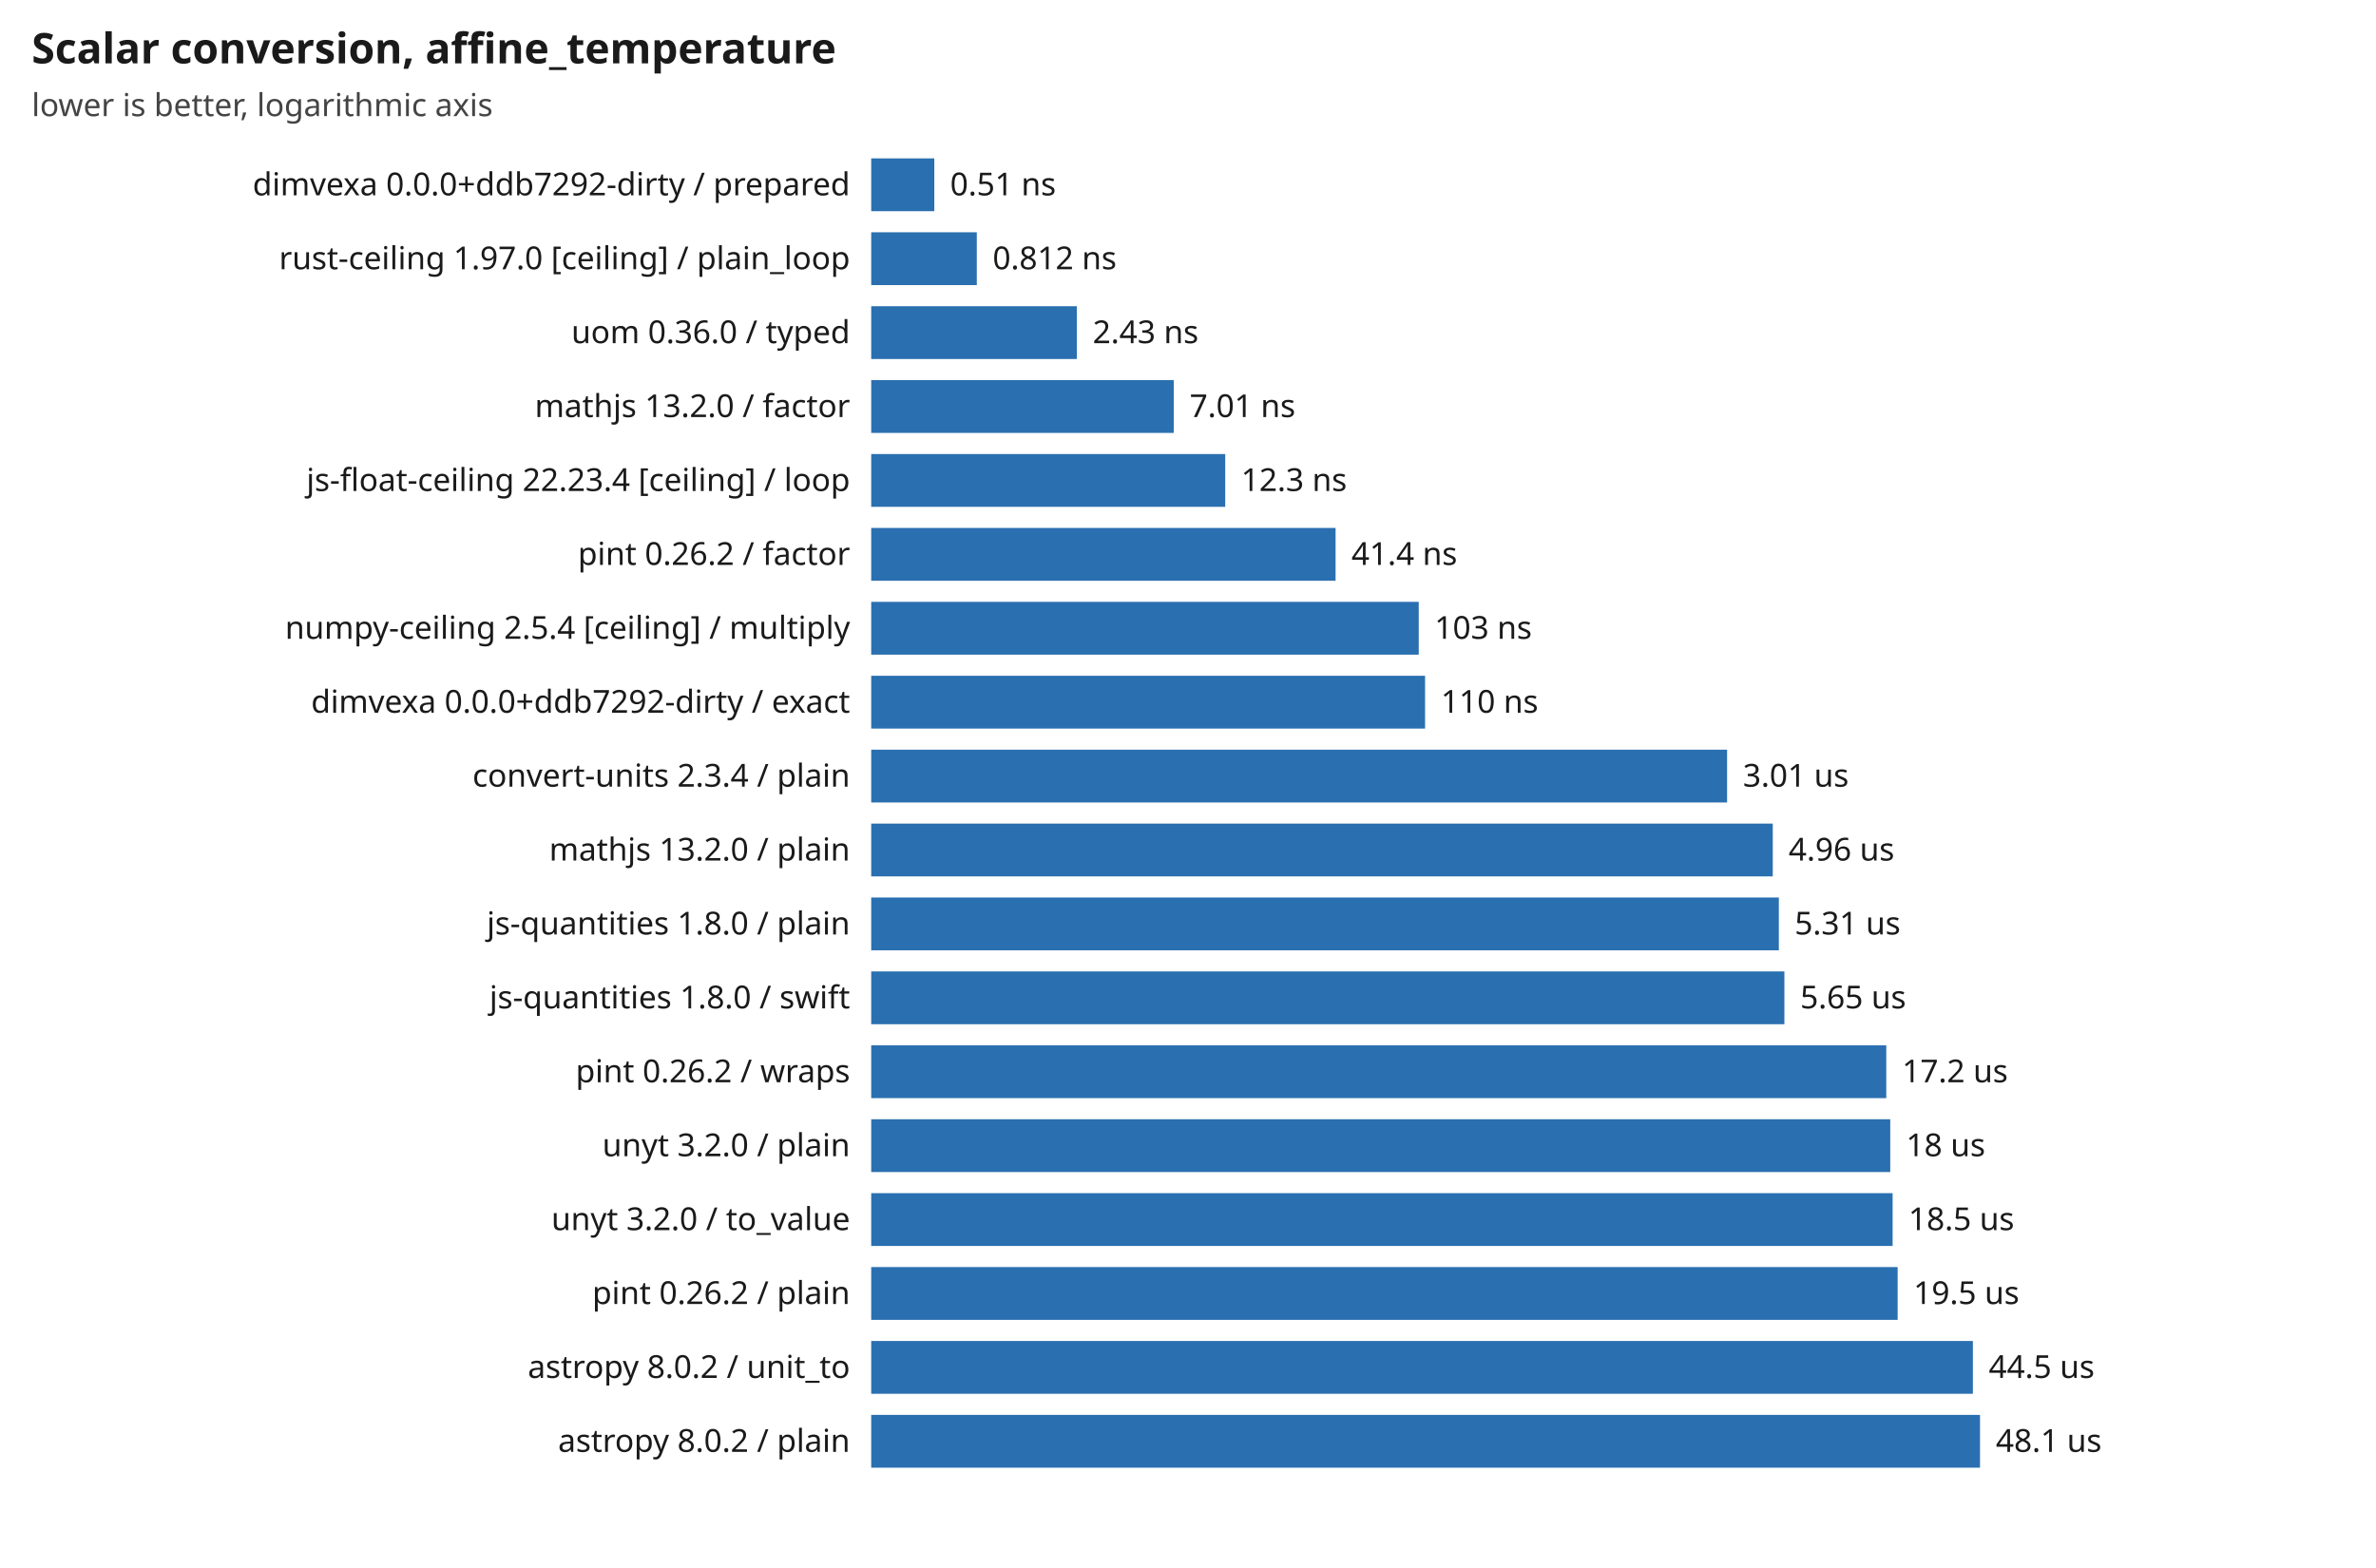
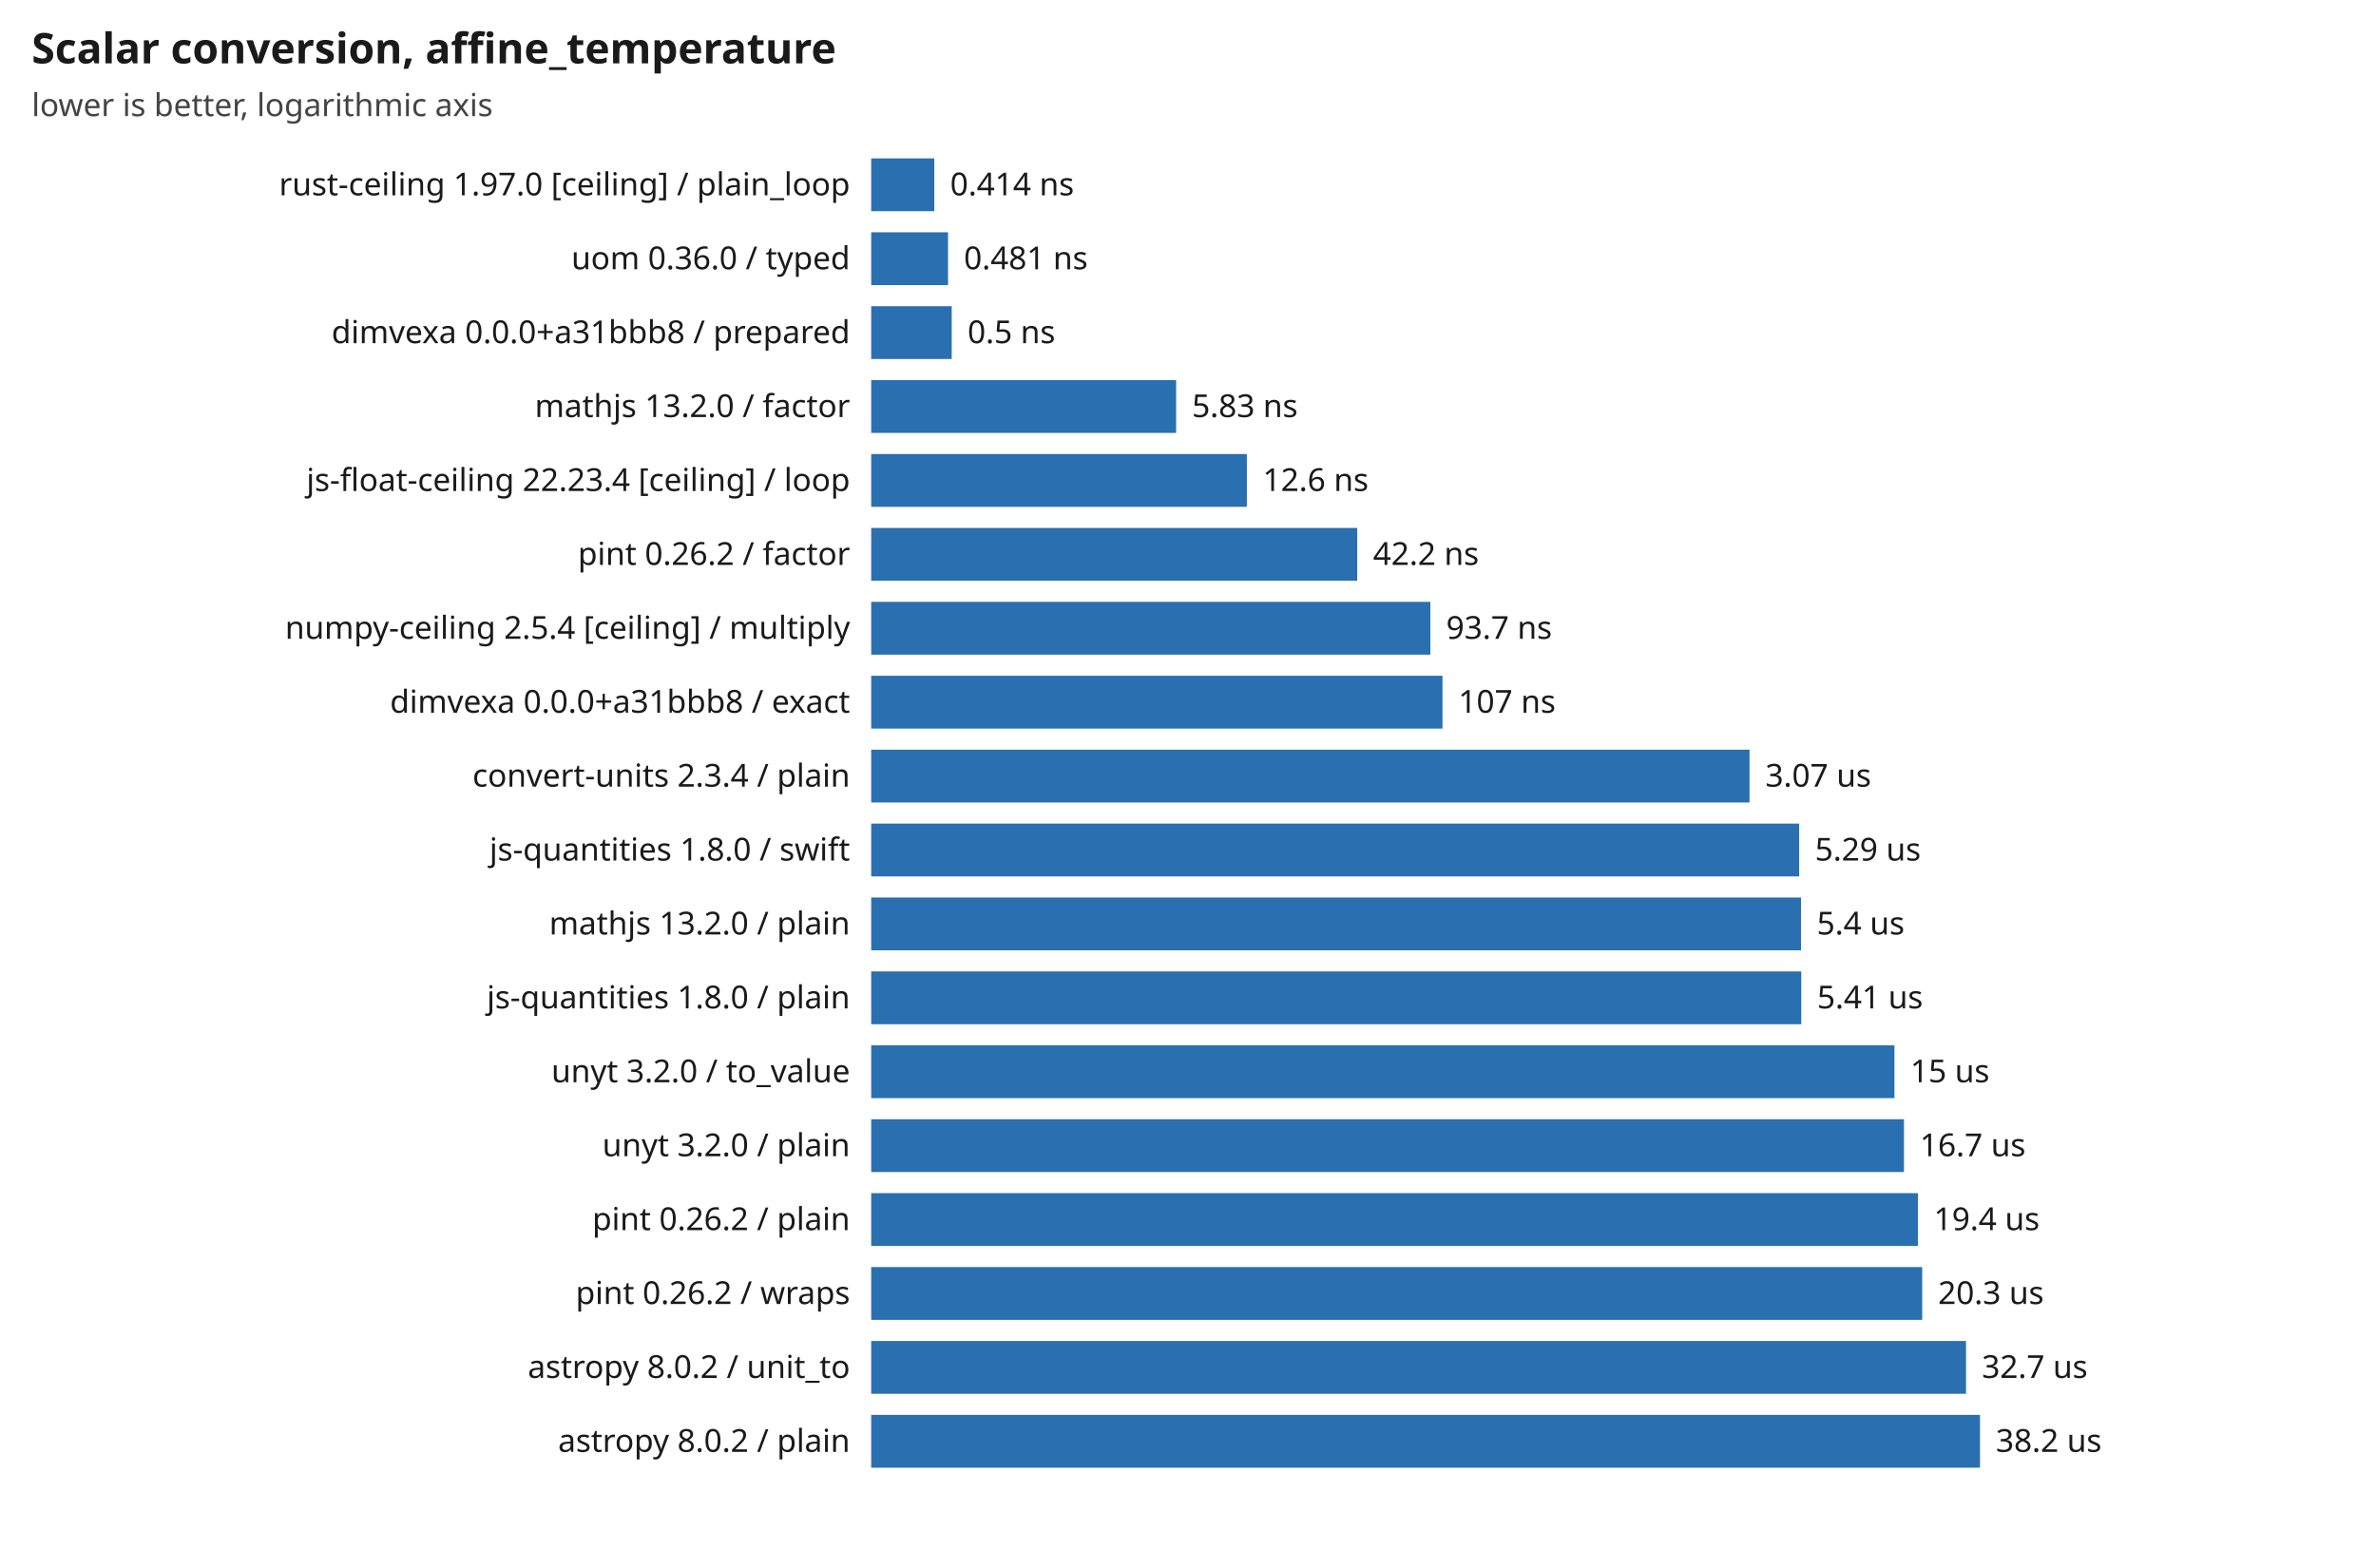
<svg xmlns="http://www.w3.org/2000/svg" width="900" height="594" viewBox="0 0 900 594" role="img" aria-label="Scalar conversion, affine_temperature">
  <rect width="900" height="594" fill="#ffffff" />
  <text x="12" y="24" font-family="sans-serif" font-size="16" font-weight="bold" fill="#1a1a1a">Scalar conversion, affine_temperature</text>
  <text x="12" y="44" font-family="sans-serif" font-size="12" fill="#444444">lower is better, logarithmic axis</text>
-   <text x="322" y="74" text-anchor="end" font-family="sans-serif" font-size="12" fill="#1a1a1a">dimvexa 0.0.0+ddb7292-dirty / prepared</text>
+   <text x="322" y="74" text-anchor="end" font-family="sans-serif" font-size="12" fill="#1a1a1a">rust-ceiling 1.97.0 [ceiling] / plain_loop</text>
  <rect x="330" y="60" width="23.9" height="20" fill="#2a6fb0" />
-   <text x="359.9" y="74" font-family="sans-serif" font-size="12" fill="#1a1a1a">0.51 ns</text>
-   <text x="322" y="102" text-anchor="end" font-family="sans-serif" font-size="12" fill="#1a1a1a">rust-ceiling 1.97.0 [ceiling] / plain_loop</text>
-   <rect x="330" y="88" width="40.0" height="20" fill="#2a6fb0" />
-   <text x="376.0" y="102" font-family="sans-serif" font-size="12" fill="#1a1a1a">0.812 ns</text>
-   <text x="322" y="130" text-anchor="end" font-family="sans-serif" font-size="12" fill="#1a1a1a">uom 0.36.0 / typed</text>
-   <rect x="330" y="116" width="77.9" height="20" fill="#2a6fb0" />
-   <text x="413.9" y="130" font-family="sans-serif" font-size="12" fill="#1a1a1a">2.43 ns</text>
+   <text x="359.9" y="74" font-family="sans-serif" font-size="12" fill="#1a1a1a">0.414 ns</text>
+   <text x="322" y="102" text-anchor="end" font-family="sans-serif" font-size="12" fill="#1a1a1a">uom 0.36.0 / typed</text>
+   <rect x="330" y="88" width="29.1" height="20" fill="#2a6fb0" />
+   <text x="365.1" y="102" font-family="sans-serif" font-size="12" fill="#1a1a1a">0.481 ns</text>
+   <text x="322" y="130" text-anchor="end" font-family="sans-serif" font-size="12" fill="#1a1a1a">dimvexa 0.0.0+a31bbb8 / prepared</text>
+   <rect x="330" y="116" width="30.5" height="20" fill="#2a6fb0" />
+   <text x="366.5" y="130" font-family="sans-serif" font-size="12" fill="#1a1a1a">0.5 ns</text>
  <text x="322" y="158" text-anchor="end" font-family="sans-serif" font-size="12" fill="#1a1a1a">mathjs 13.2.0 / factor</text>
-   <rect x="330" y="144" width="114.6" height="20" fill="#2a6fb0" />
-   <text x="450.6" y="158" font-family="sans-serif" font-size="12" fill="#1a1a1a">7.01 ns</text>
+   <rect x="330" y="144" width="115.5" height="20" fill="#2a6fb0" />
+   <text x="451.5" y="158" font-family="sans-serif" font-size="12" fill="#1a1a1a">5.83 ns</text>
  <text x="322" y="186" text-anchor="end" font-family="sans-serif" font-size="12" fill="#1a1a1a">js-float-ceiling 22.23.4 [ceiling] / loop</text>
-   <rect x="330" y="172" width="134.1" height="20" fill="#2a6fb0" />
-   <text x="470.1" y="186" font-family="sans-serif" font-size="12" fill="#1a1a1a">12.3 ns</text>
+   <rect x="330" y="172" width="142.3" height="20" fill="#2a6fb0" />
+   <text x="478.3" y="186" font-family="sans-serif" font-size="12" fill="#1a1a1a">12.6 ns</text>
  <text x="322" y="214" text-anchor="end" font-family="sans-serif" font-size="12" fill="#1a1a1a">pint 0.26.2 / factor</text>
-   <rect x="330" y="200" width="175.9" height="20" fill="#2a6fb0" />
-   <text x="511.9" y="214" font-family="sans-serif" font-size="12" fill="#1a1a1a">41.4 ns</text>
+   <rect x="330" y="200" width="184.1" height="20" fill="#2a6fb0" />
+   <text x="520.1" y="214" font-family="sans-serif" font-size="12" fill="#1a1a1a">42.2 ns</text>
  <text x="322" y="242" text-anchor="end" font-family="sans-serif" font-size="12" fill="#1a1a1a">numpy-ceiling 2.5.4 [ceiling] / multiply</text>
-   <rect x="330" y="228" width="207.4" height="20" fill="#2a6fb0" />
-   <text x="543.4" y="242" font-family="sans-serif" font-size="12" fill="#1a1a1a">103 ns</text>
-   <text x="322" y="270" text-anchor="end" font-family="sans-serif" font-size="12" fill="#1a1a1a">dimvexa 0.0.0+ddb7292-dirty / exact</text>
-   <rect x="330" y="256" width="209.8" height="20" fill="#2a6fb0" />
-   <text x="545.8" y="270" font-family="sans-serif" font-size="12" fill="#1a1a1a">110 ns</text>
+   <rect x="330" y="228" width="211.8" height="20" fill="#2a6fb0" />
+   <text x="547.8" y="242" font-family="sans-serif" font-size="12" fill="#1a1a1a">93.7 ns</text>
+   <text x="322" y="270" text-anchor="end" font-family="sans-serif" font-size="12" fill="#1a1a1a">dimvexa 0.0.0+a31bbb8 / exact</text>
+   <rect x="330" y="256" width="216.4" height="20" fill="#2a6fb0" />
+   <text x="552.4" y="270" font-family="sans-serif" font-size="12" fill="#1a1a1a">107 ns</text>
  <text x="322" y="298" text-anchor="end" font-family="sans-serif" font-size="12" fill="#1a1a1a">convert-units 2.3.4 / plain</text>
-   <rect x="330" y="284" width="324.2" height="20" fill="#2a6fb0" />
-   <text x="660.2" y="298" font-family="sans-serif" font-size="12" fill="#1a1a1a">3.01 us</text>
-   <text x="322" y="326" text-anchor="end" font-family="sans-serif" font-size="12" fill="#1a1a1a">mathjs 13.2.0 / plain</text>
-   <rect x="330" y="312" width="341.5" height="20" fill="#2a6fb0" />
-   <text x="677.5" y="326" font-family="sans-serif" font-size="12" fill="#1a1a1a">4.96 us</text>
-   <text x="322" y="354" text-anchor="end" font-family="sans-serif" font-size="12" fill="#1a1a1a">js-quantities 1.8.0 / plain</text>
-   <rect x="330" y="340" width="343.8" height="20" fill="#2a6fb0" />
-   <text x="679.8" y="354" font-family="sans-serif" font-size="12" fill="#1a1a1a">5.31 us</text>
-   <text x="322" y="382" text-anchor="end" font-family="sans-serif" font-size="12" fill="#1a1a1a">js-quantities 1.8.0 / swift</text>
-   <rect x="330" y="368" width="345.9" height="20" fill="#2a6fb0" />
-   <text x="681.9" y="382" font-family="sans-serif" font-size="12" fill="#1a1a1a">5.65 us</text>
-   <text x="322" y="410" text-anchor="end" font-family="sans-serif" font-size="12" fill="#1a1a1a">pint 0.26.2 / wraps</text>
-   <rect x="330" y="396" width="384.5" height="20" fill="#2a6fb0" />
-   <text x="720.5" y="410" font-family="sans-serif" font-size="12" fill="#1a1a1a">17.2 us</text>
+   <rect x="330" y="284" width="332.7" height="20" fill="#2a6fb0" />
+   <text x="668.7" y="298" font-family="sans-serif" font-size="12" fill="#1a1a1a">3.07 us</text>
+   <text x="322" y="326" text-anchor="end" font-family="sans-serif" font-size="12" fill="#1a1a1a">js-quantities 1.8.0 / swift</text>
+   <rect x="330" y="312" width="351.5" height="20" fill="#2a6fb0" />
+   <text x="687.5" y="326" font-family="sans-serif" font-size="12" fill="#1a1a1a">5.29 us</text>
+   <text x="322" y="354" text-anchor="end" font-family="sans-serif" font-size="12" fill="#1a1a1a">mathjs 13.2.0 / plain</text>
+   <rect x="330" y="340" width="352.2" height="20" fill="#2a6fb0" />
+   <text x="688.2" y="354" font-family="sans-serif" font-size="12" fill="#1a1a1a">5.4 us</text>
+   <text x="322" y="382" text-anchor="end" font-family="sans-serif" font-size="12" fill="#1a1a1a">js-quantities 1.8.0 / plain</text>
+   <rect x="330" y="368" width="352.3" height="20" fill="#2a6fb0" />
+   <text x="688.3" y="382" font-family="sans-serif" font-size="12" fill="#1a1a1a">5.41 us</text>
+   <text x="322" y="410" text-anchor="end" font-family="sans-serif" font-size="12" fill="#1a1a1a">unyt 3.2.0 / to_value</text>
+   <rect x="330" y="396" width="387.6" height="20" fill="#2a6fb0" />
+   <text x="723.6" y="410" font-family="sans-serif" font-size="12" fill="#1a1a1a">15 us</text>
  <text x="322" y="438" text-anchor="end" font-family="sans-serif" font-size="12" fill="#1a1a1a">unyt 3.2.0 / plain</text>
-   <rect x="330" y="424" width="386.0" height="20" fill="#2a6fb0" />
-   <text x="722.0" y="438" font-family="sans-serif" font-size="12" fill="#1a1a1a">18 us</text>
-   <text x="322" y="466" text-anchor="end" font-family="sans-serif" font-size="12" fill="#1a1a1a">unyt 3.2.0 / to_value</text>
-   <rect x="330" y="452" width="386.9" height="20" fill="#2a6fb0" />
-   <text x="722.9" y="466" font-family="sans-serif" font-size="12" fill="#1a1a1a">18.5 us</text>
-   <text x="322" y="494" text-anchor="end" font-family="sans-serif" font-size="12" fill="#1a1a1a">pint 0.26.2 / plain</text>
-   <rect x="330" y="480" width="388.8" height="20" fill="#2a6fb0" />
-   <text x="724.8" y="494" font-family="sans-serif" font-size="12" fill="#1a1a1a">19.5 us</text>
+   <rect x="330" y="424" width="391.2" height="20" fill="#2a6fb0" />
+   <text x="727.2" y="438" font-family="sans-serif" font-size="12" fill="#1a1a1a">16.7 us</text>
+   <text x="322" y="466" text-anchor="end" font-family="sans-serif" font-size="12" fill="#1a1a1a">pint 0.26.2 / plain</text>
+   <rect x="330" y="452" width="396.5" height="20" fill="#2a6fb0" />
+   <text x="732.5" y="466" font-family="sans-serif" font-size="12" fill="#1a1a1a">19.4 us</text>
+   <text x="322" y="494" text-anchor="end" font-family="sans-serif" font-size="12" fill="#1a1a1a">pint 0.26.2 / wraps</text>
+   <rect x="330" y="480" width="398.1" height="20" fill="#2a6fb0" />
+   <text x="734.1" y="494" font-family="sans-serif" font-size="12" fill="#1a1a1a">20.3 us</text>
  <text x="322" y="522" text-anchor="end" font-family="sans-serif" font-size="12" fill="#1a1a1a">astropy 8.0.2 / unit_to</text>
-   <rect x="330" y="508" width="417.3" height="20" fill="#2a6fb0" />
-   <text x="753.3" y="522" font-family="sans-serif" font-size="12" fill="#1a1a1a">44.5 us</text>
+   <rect x="330" y="508" width="414.7" height="20" fill="#2a6fb0" />
+   <text x="750.7" y="522" font-family="sans-serif" font-size="12" fill="#1a1a1a">32.7 us</text>
  <text x="322" y="550" text-anchor="end" font-family="sans-serif" font-size="12" fill="#1a1a1a">astropy 8.0.2 / plain</text>
  <rect x="330" y="536" width="420.0" height="20" fill="#2a6fb0" />
-   <text x="756.0" y="550" font-family="sans-serif" font-size="12" fill="#1a1a1a">48.1 us</text>
+   <text x="756.0" y="550" font-family="sans-serif" font-size="12" fill="#1a1a1a">38.2 us</text>
</svg>
